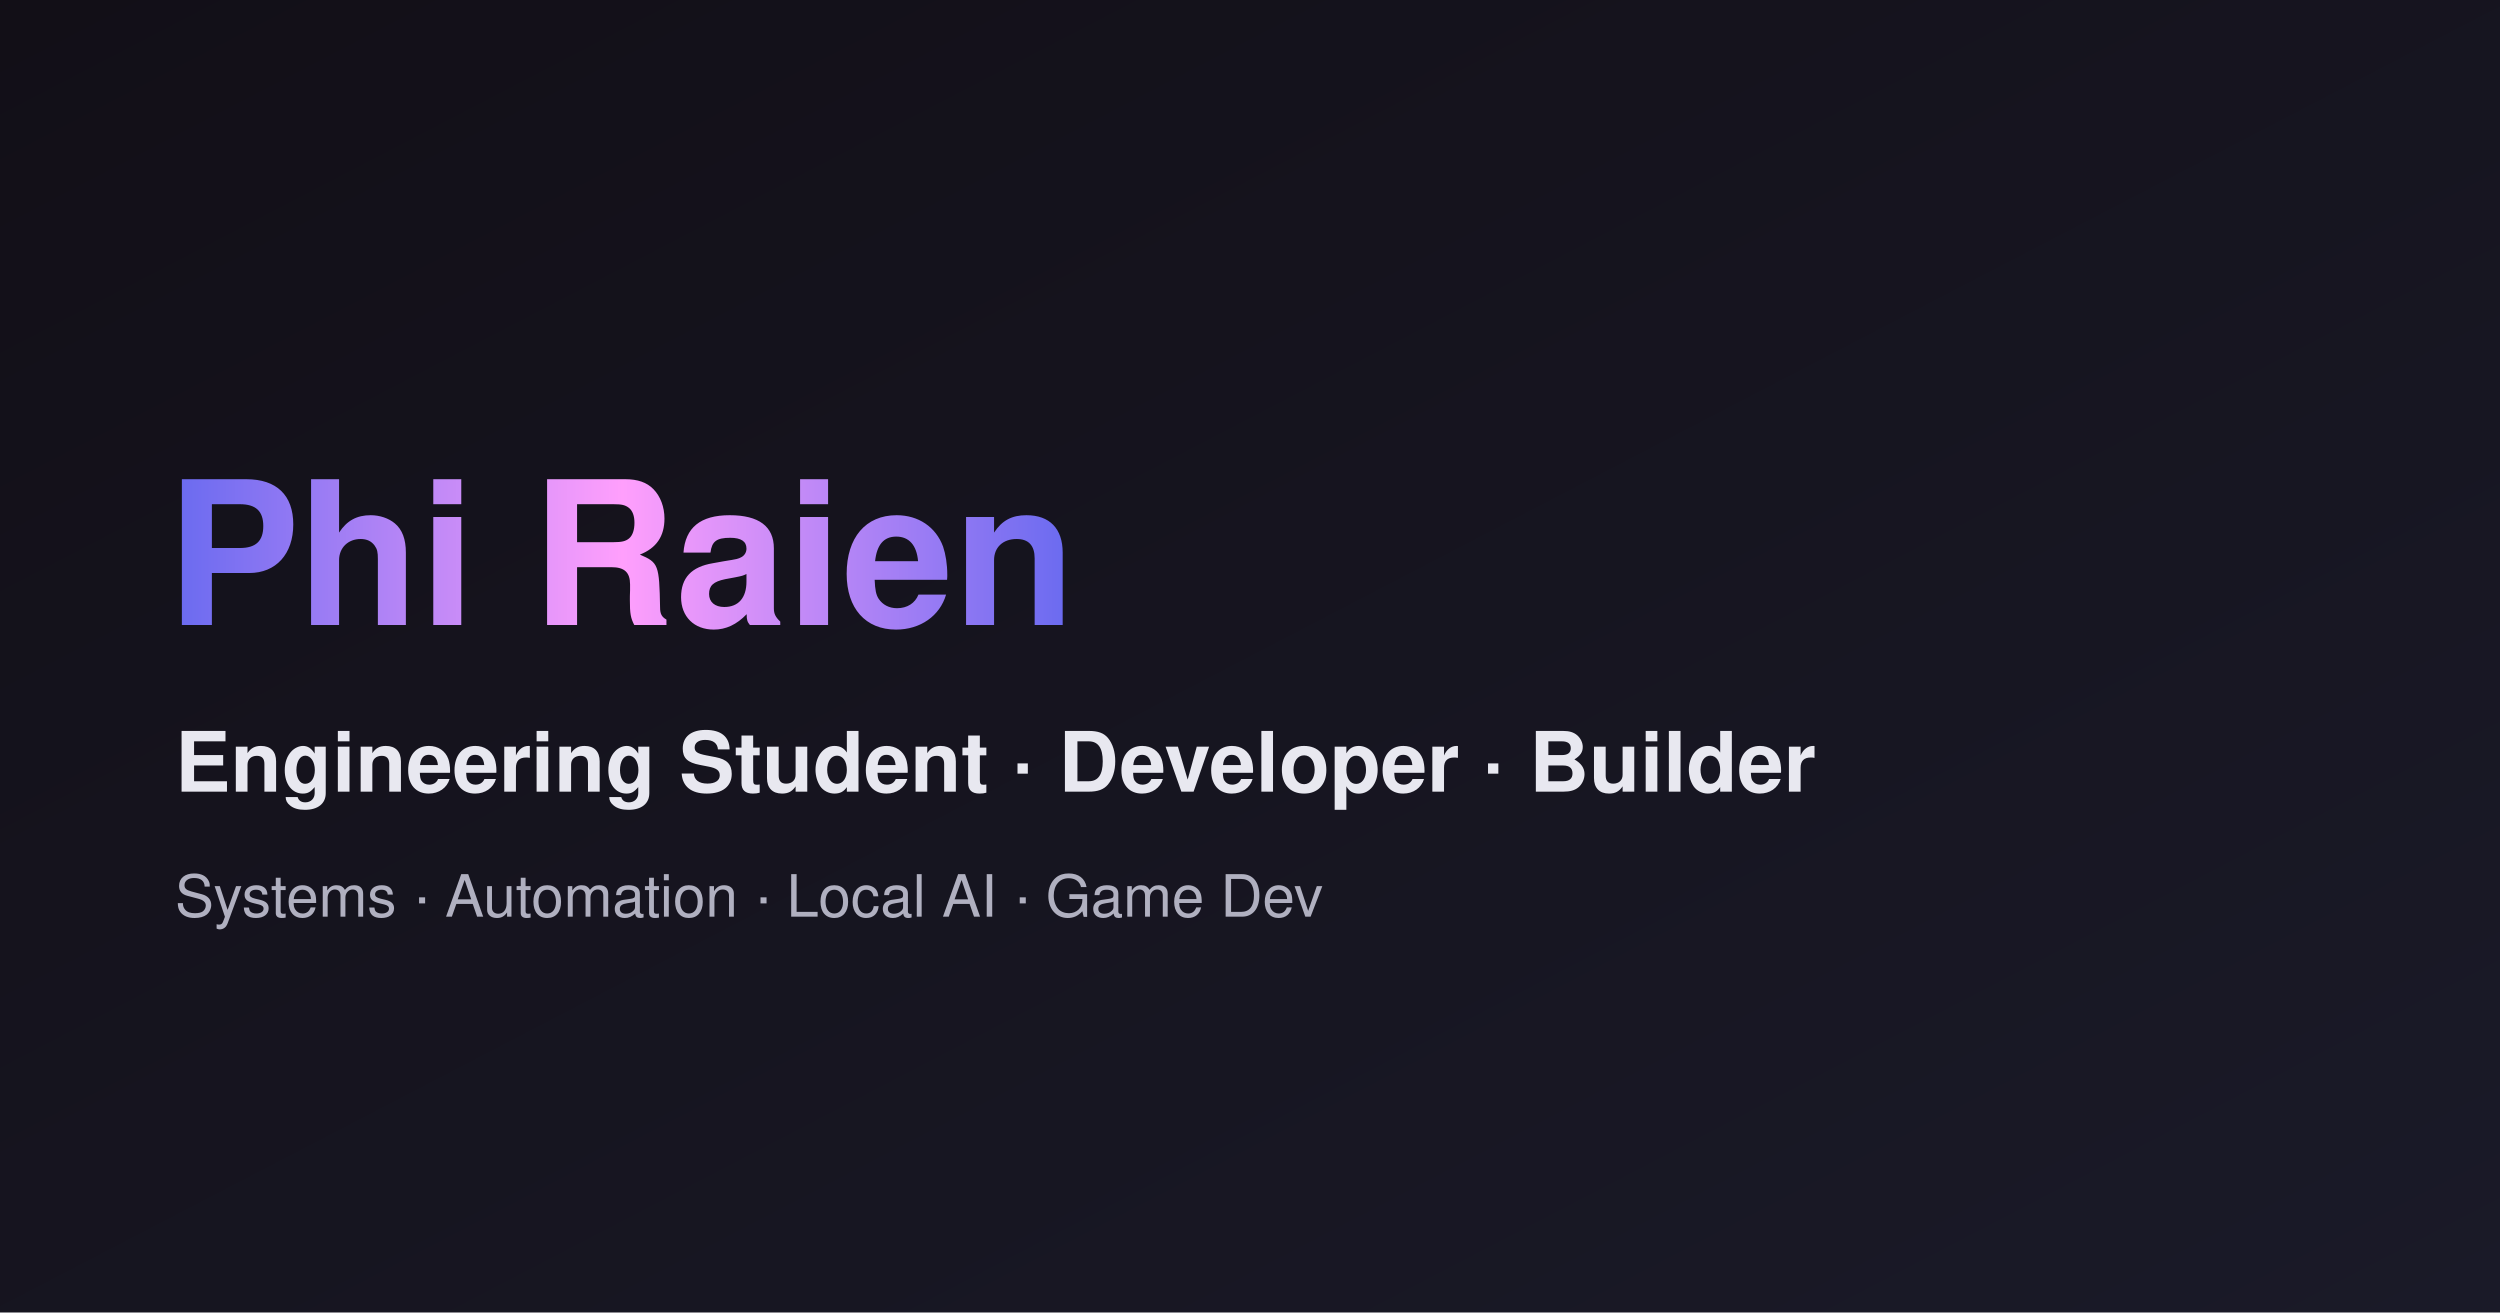
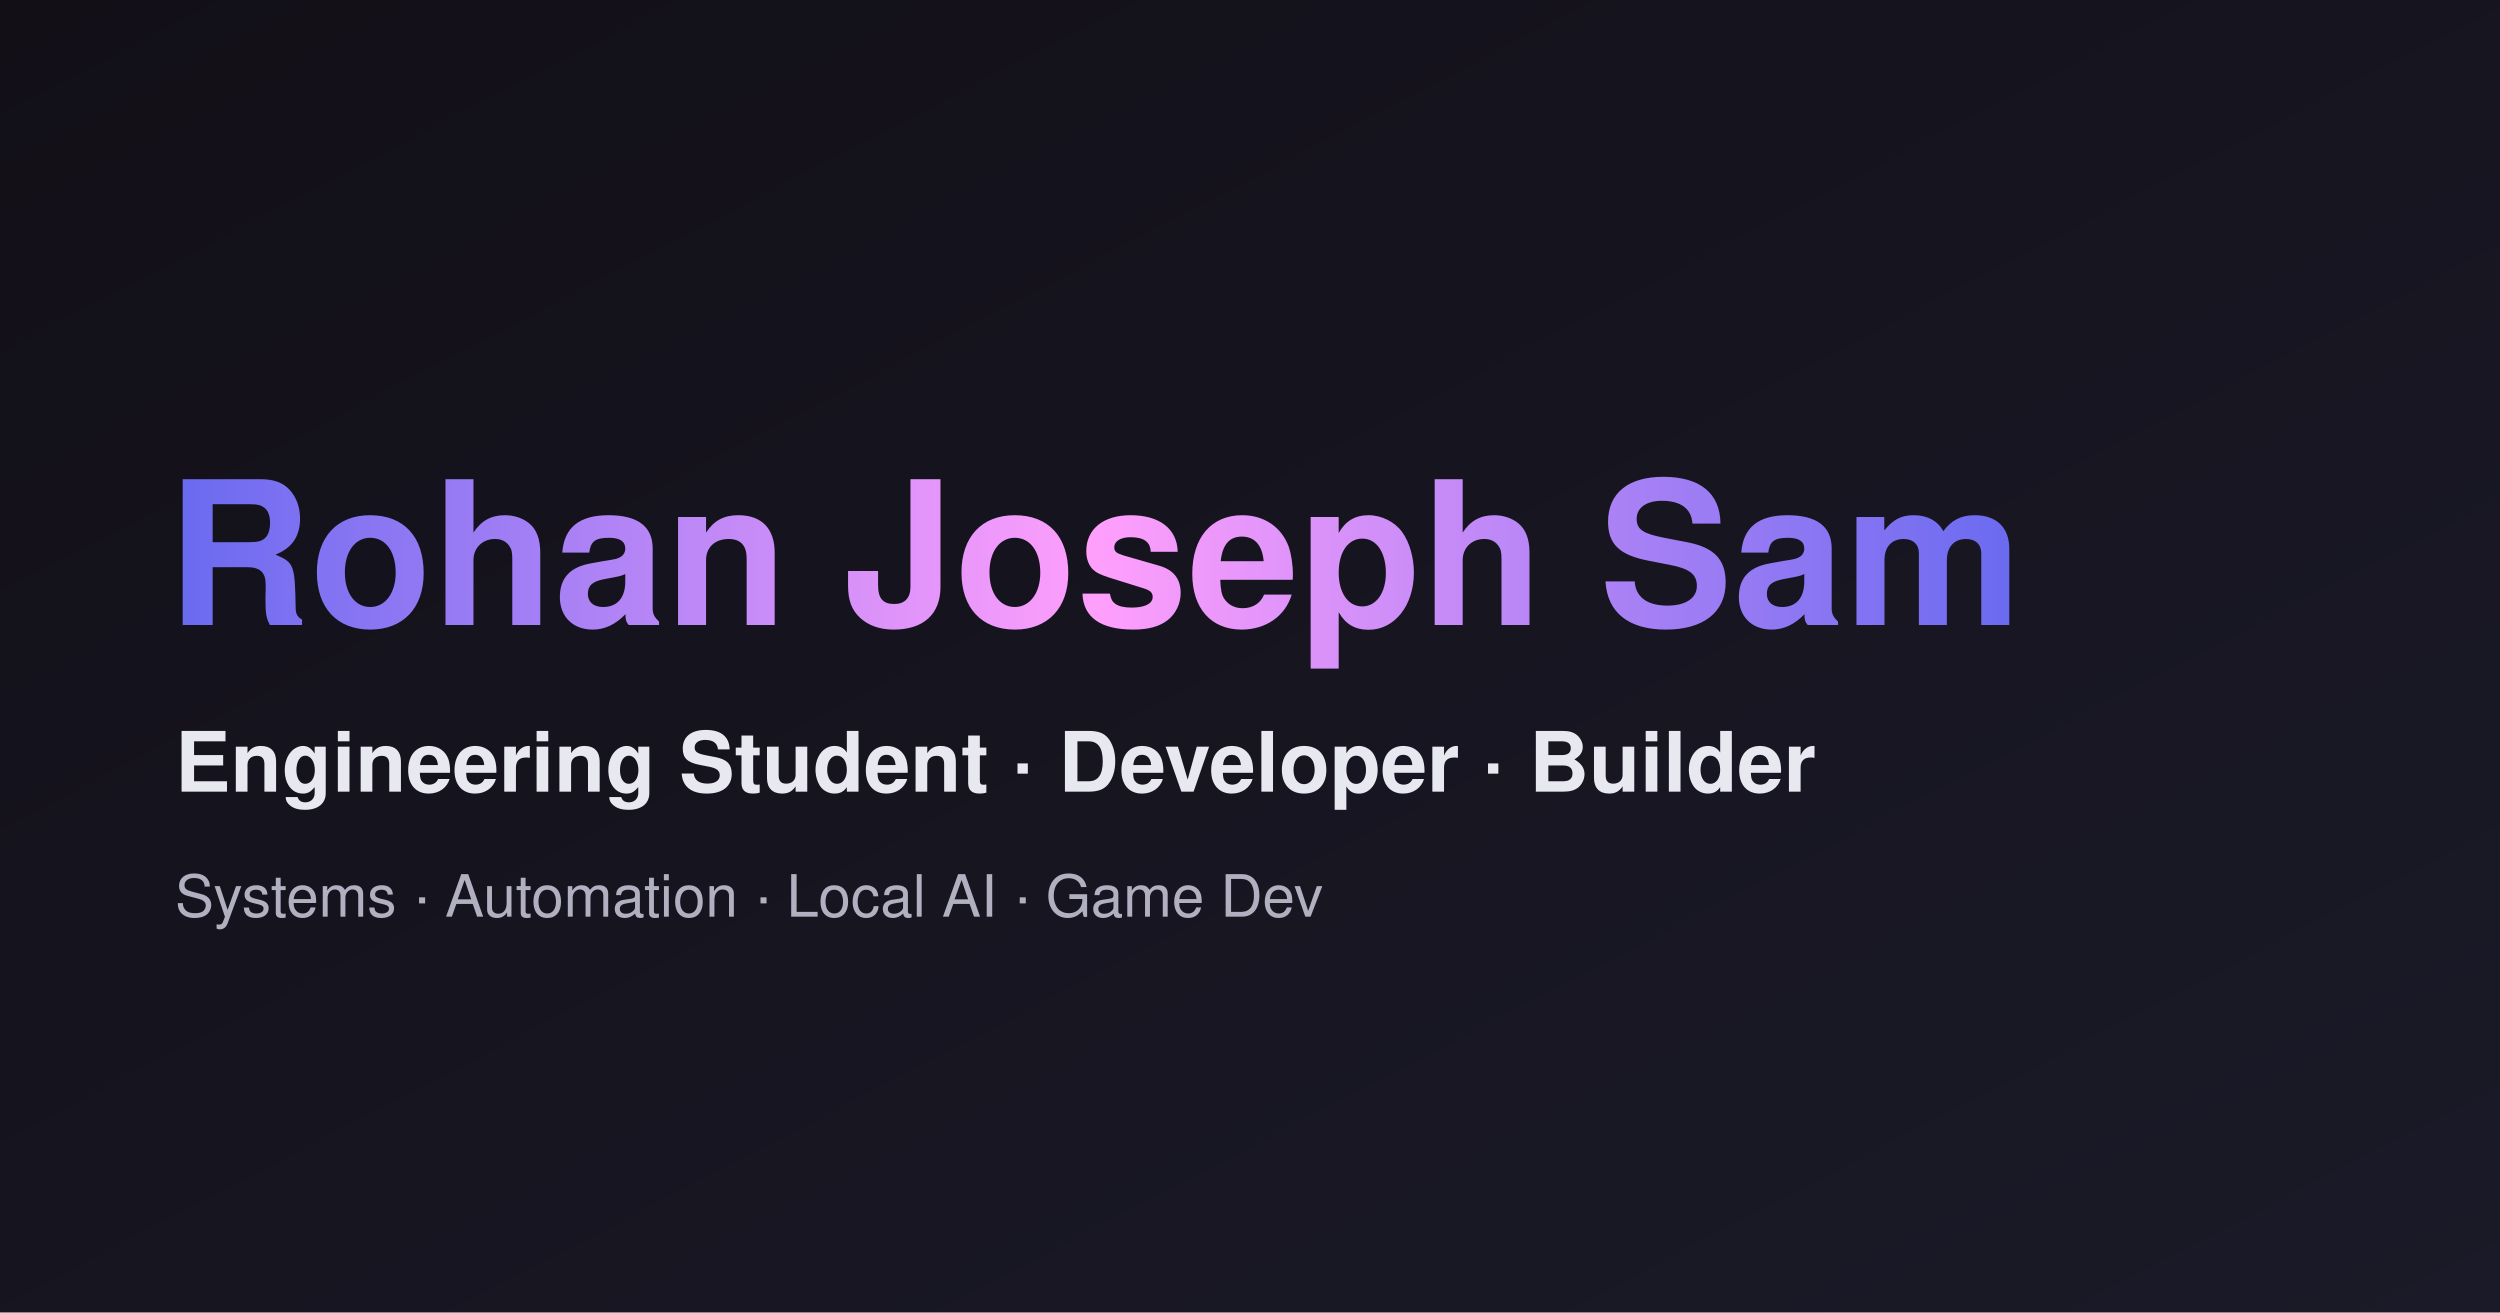
<svg xmlns="http://www.w3.org/2000/svg" width="1200" height="630" viewBox="0 0 1200 630">
  <defs>
    <linearGradient id="bg" x1="0" y1="0" x2="1" y2="1">
      <stop offset="0%" stop-color="#120F17" />
      <stop offset="100%" stop-color="#1a1a28" />
    </linearGradient>
    <linearGradient id="grad" x1="0" y1="0" x2="1" y2="0">
      <stop offset="0%" stop-color="#6b6bf0" />
      <stop offset="50%" stop-color="#ff9ffc" />
      <stop offset="100%" stop-color="#6b6bf0" />
    </linearGradient>
  </defs>
  <rect width="1200" height="630" fill="url(#bg)" />
-   <text x="80" y="300" font-family="Segoe UI, Helvetica, Arial, sans-serif" font-size="96" font-weight="800" fill="url(#grad)">Phi Raien</text>
+   <text x="80" y="300" font-family="Segoe UI, Helvetica, Arial, sans-serif" font-size="96" font-weight="800" fill="url(#grad)">Rohan Joseph Sam</text>
  <text x="84" y="380" font-family="Segoe UI, Helvetica, Arial, sans-serif" font-size="40" font-weight="600" fill="#e8e8f0">Engineering Student · Developer · Builder</text>
  <text x="84" y="440" font-family="Segoe UI, Helvetica, Arial, sans-serif" font-size="28" font-weight="400" fill="#b0b0c0">Systems · Automation · Local AI · Game Dev</text>
</svg>
